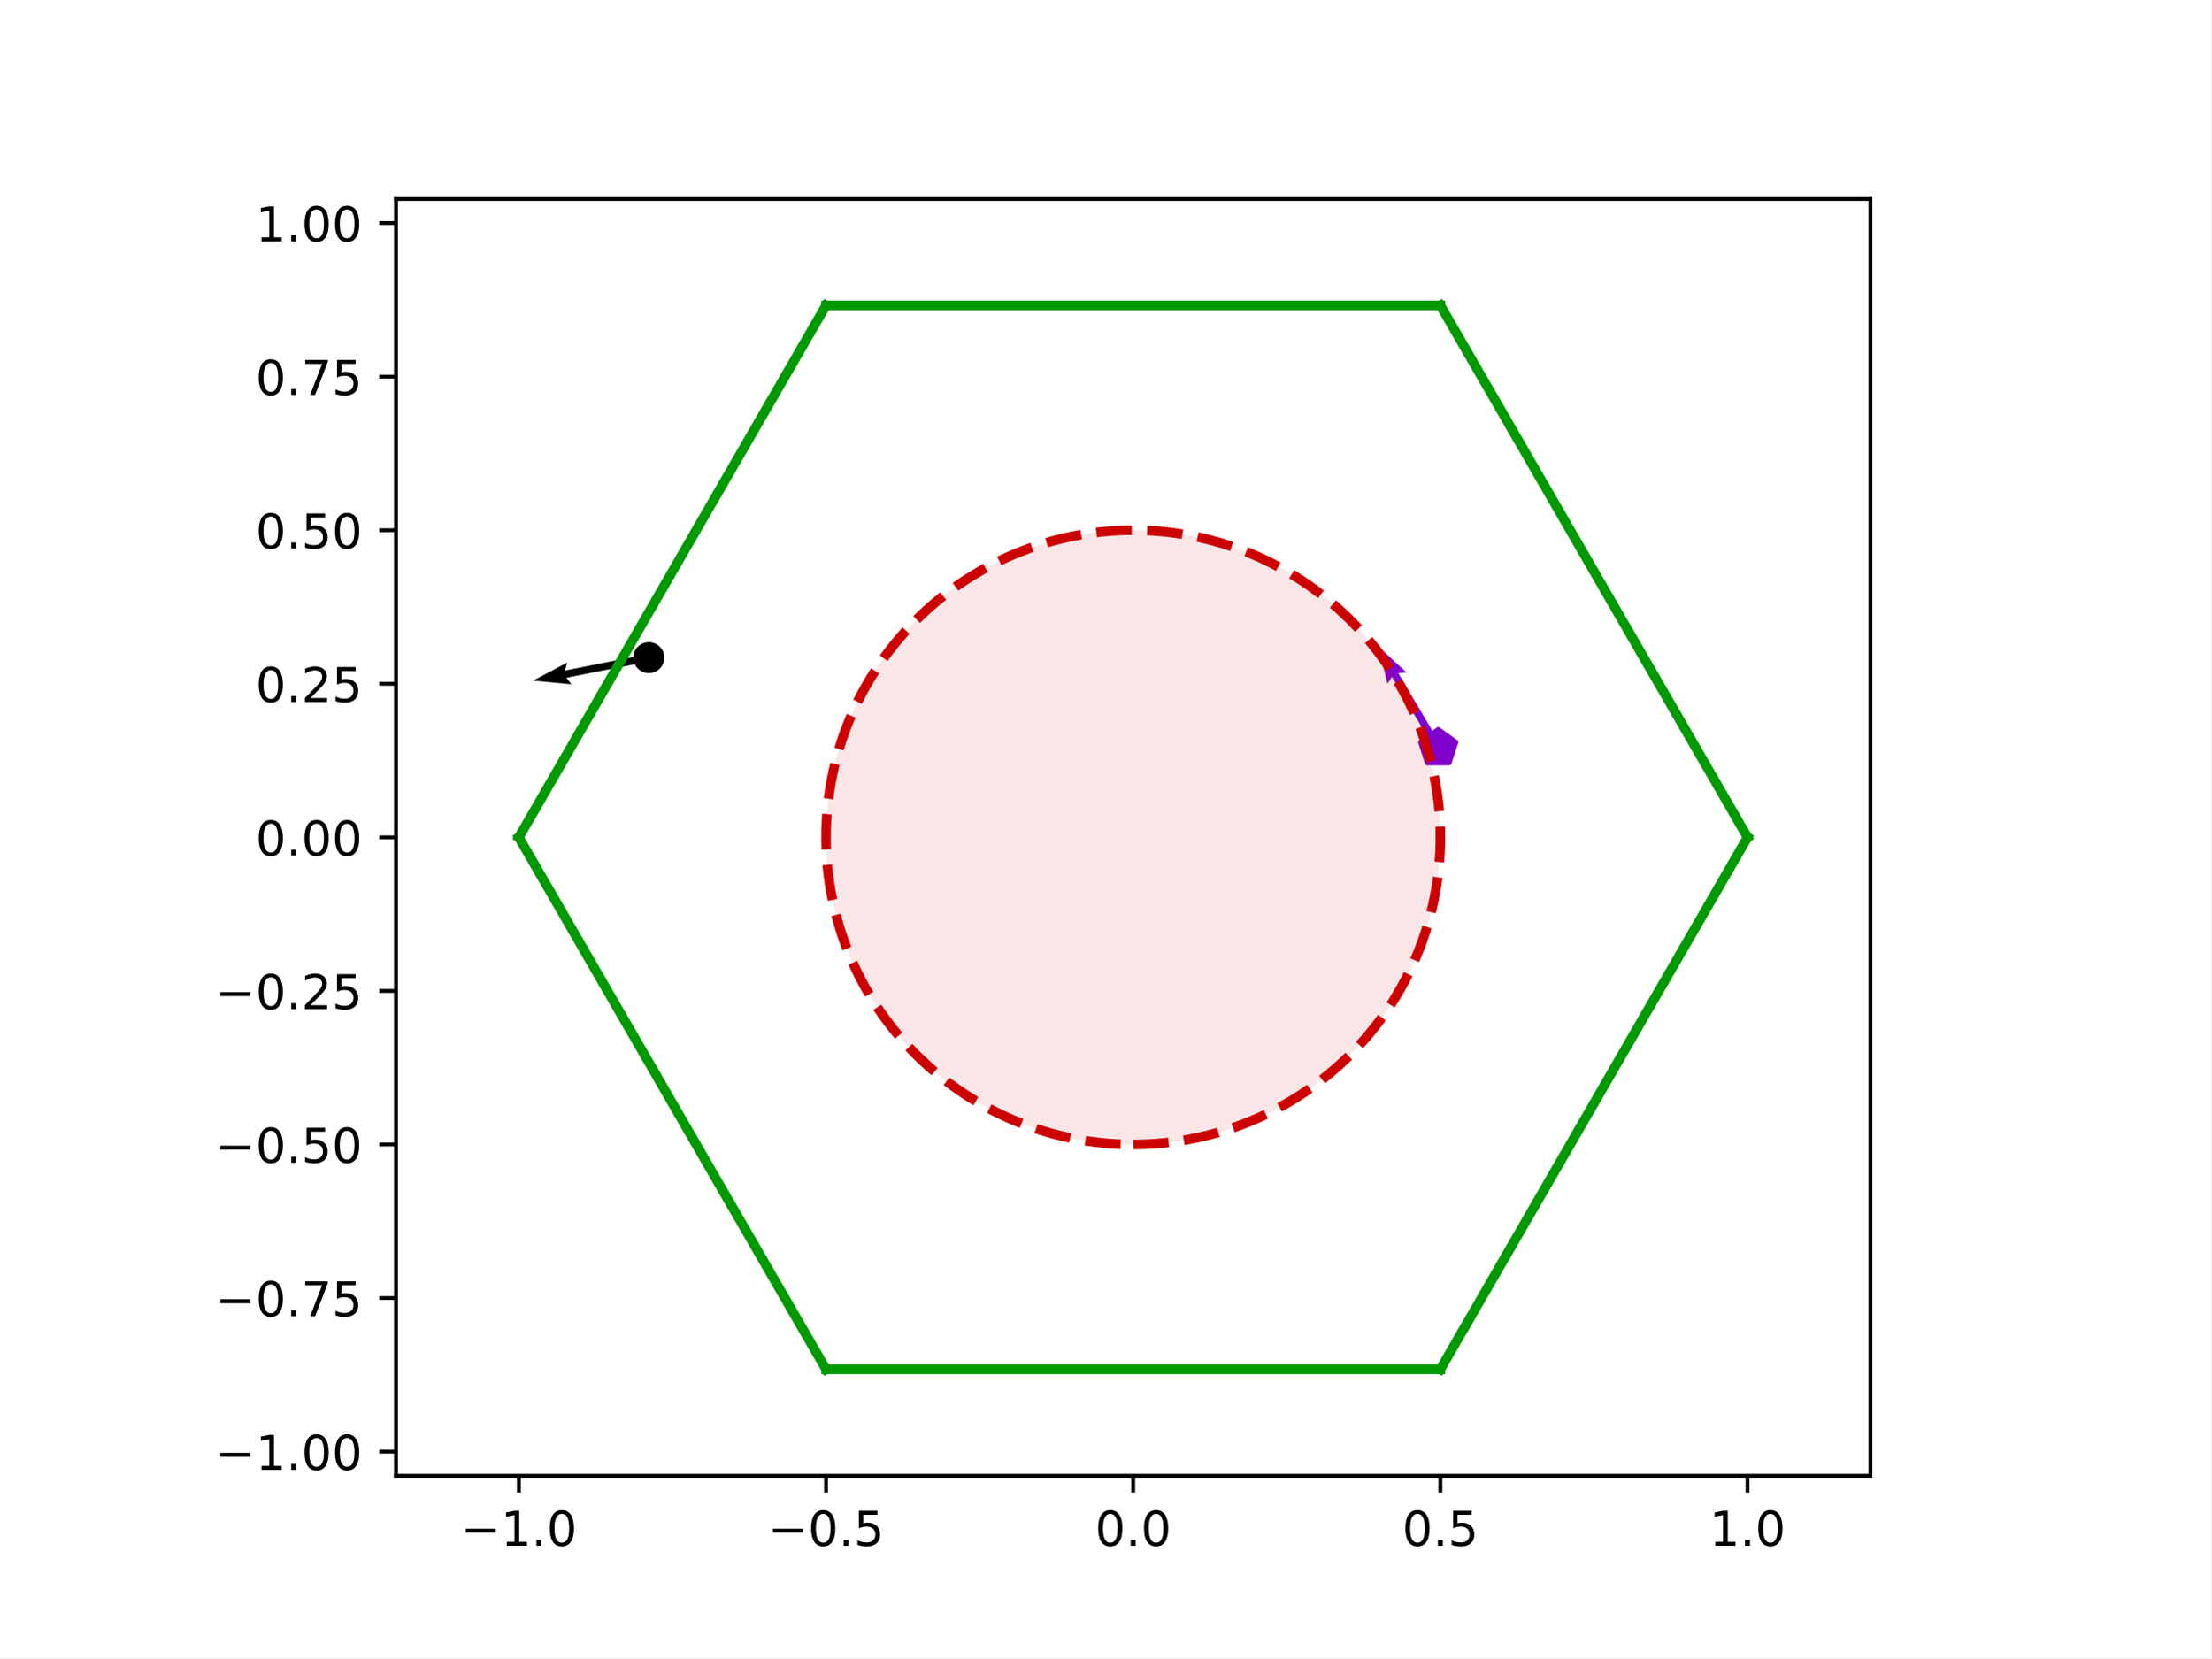
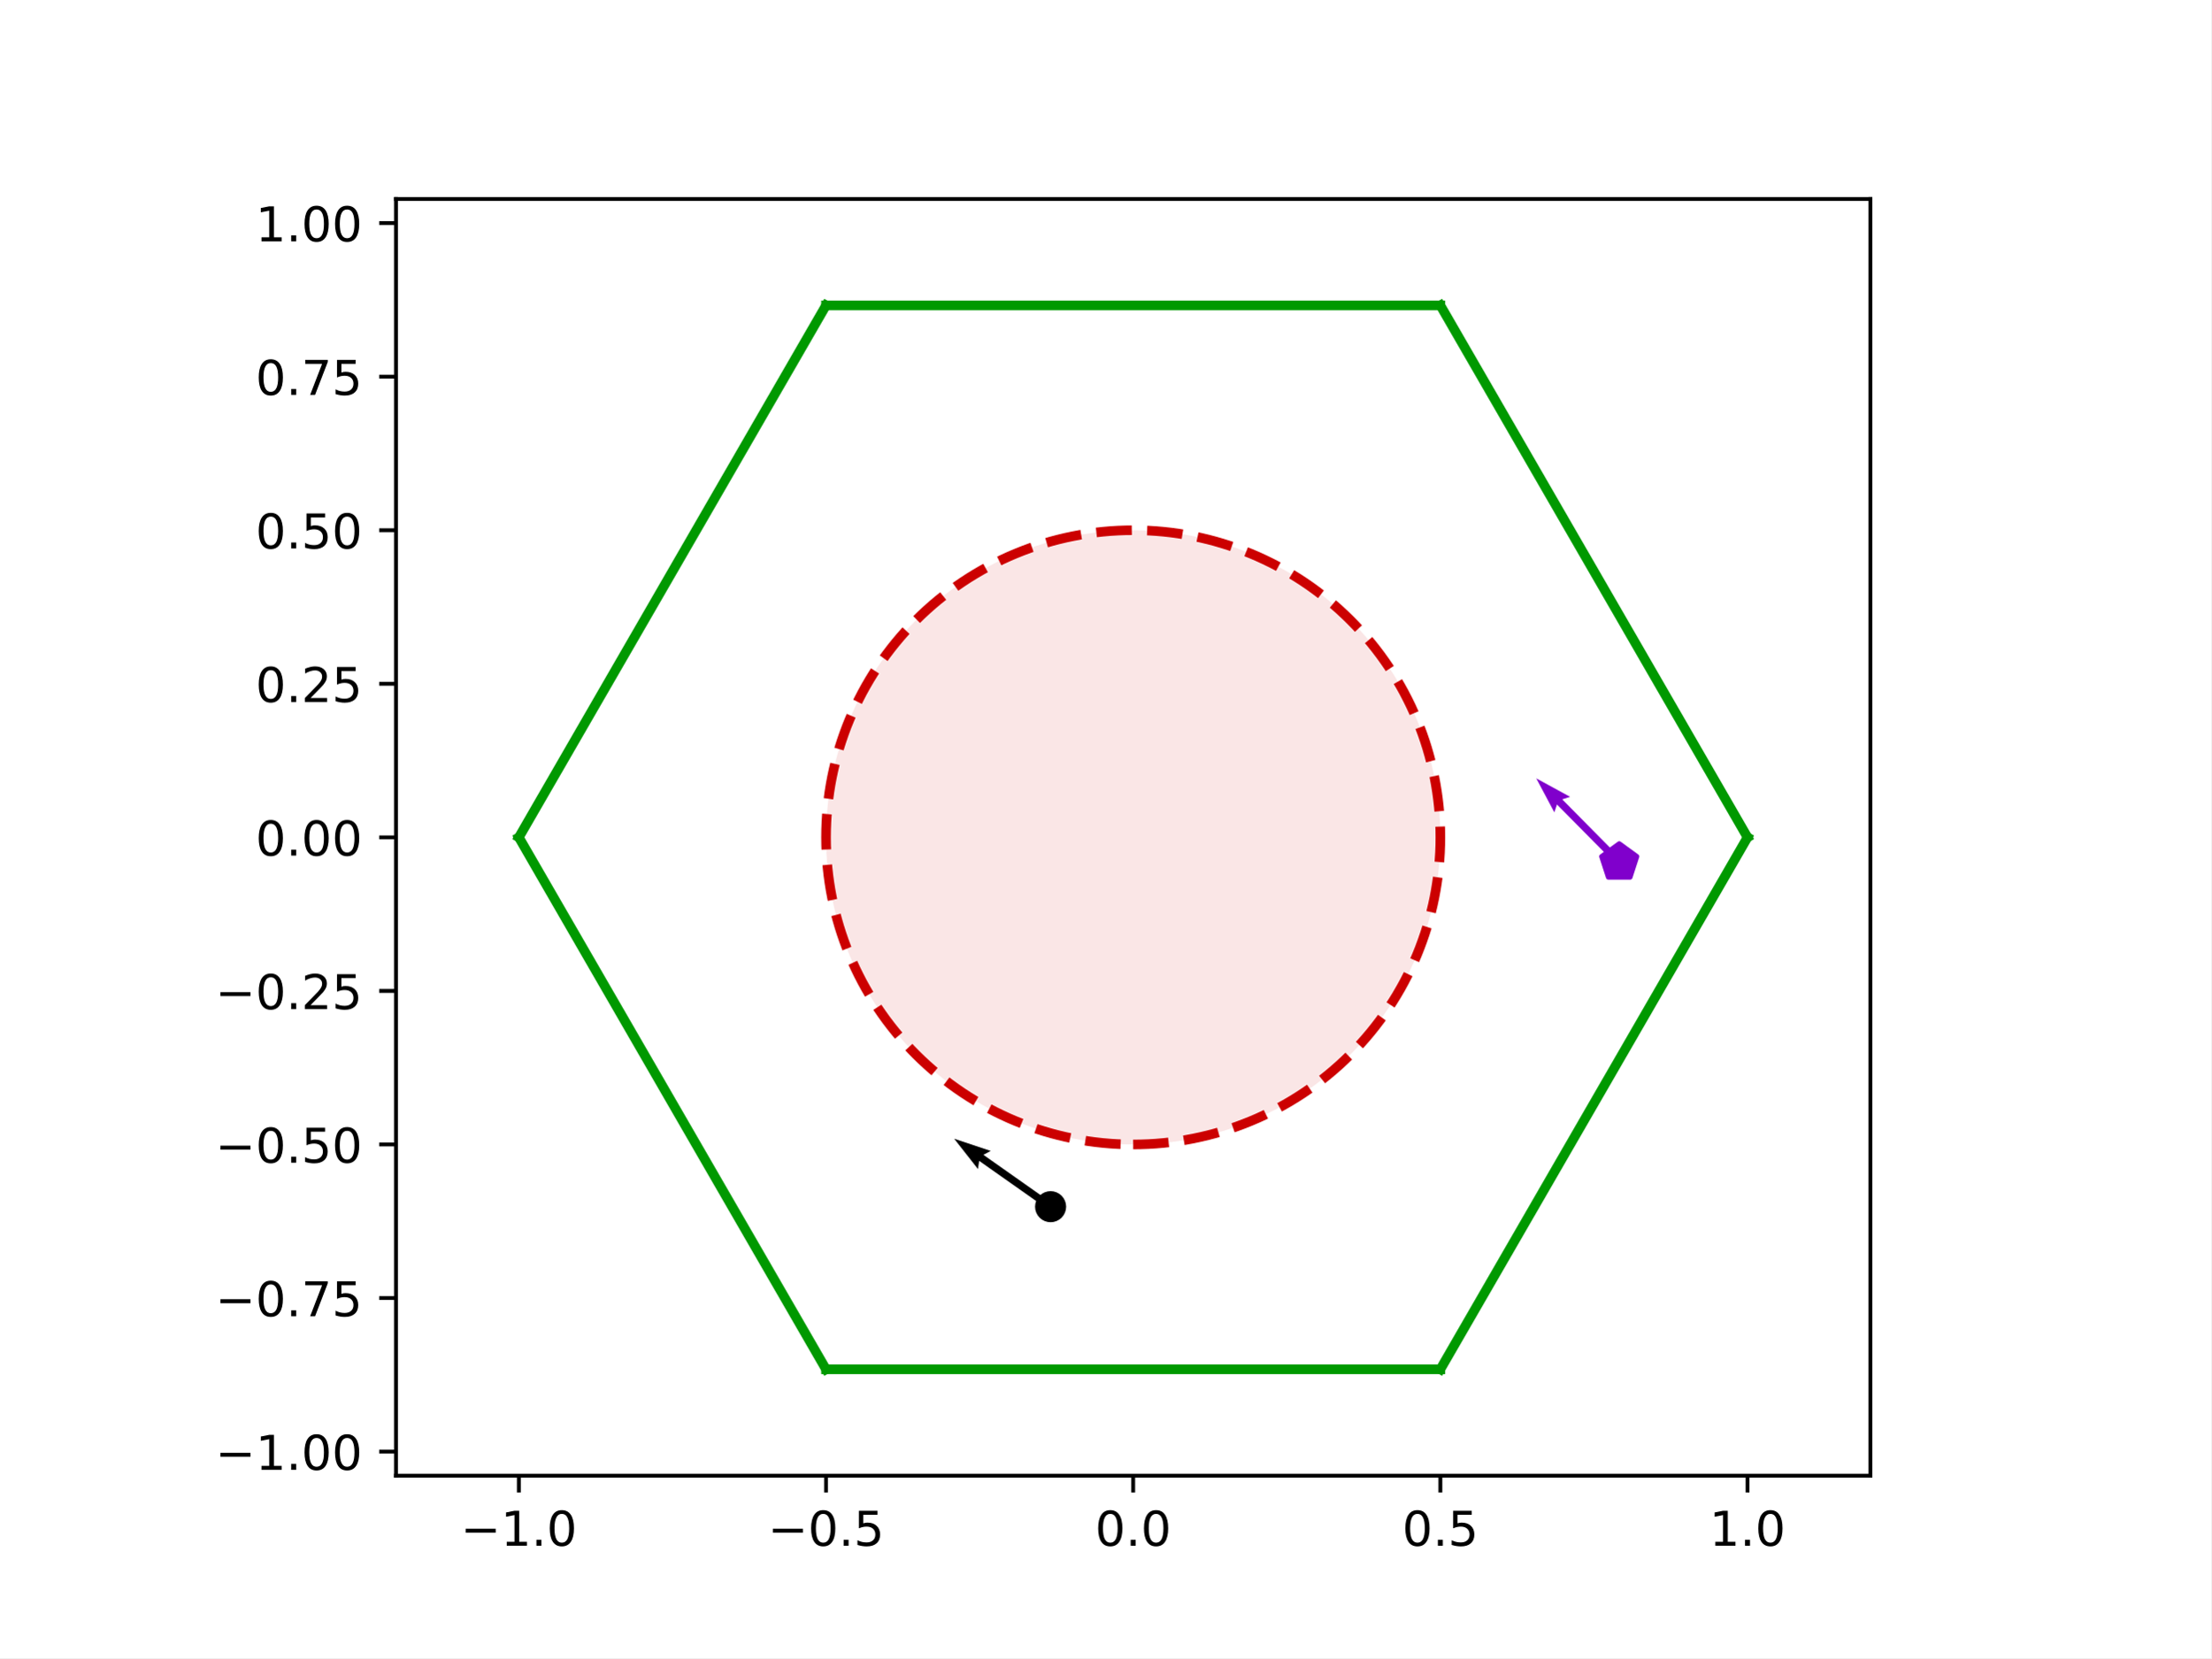
<svg xmlns="http://www.w3.org/2000/svg" xmlns:xlink="http://www.w3.org/1999/xlink" height="345.6pt" version="1.1" viewBox="0 0 460.8 345.6" width="460.8pt">
  <defs>
    <style type="text/css">
*{stroke-linecap:butt;stroke-linejoin:round;}
  </style>
  </defs>
  <g id="figure_1">
    <g id="patch_1">
      <path d="M 0 345.6  L 460.8 345.6  L 460.8 0  L 0 0  z " style="fill:#ffffff;" />
    </g>
    <g id="axes_1">
      <g id="patch_2">
        <path d="M 82.52 307.584  L 389.8 307.584  L 389.8 41.472  L 82.52 41.472  z " style="fill:#ffffff;" />
      </g>
      <g id="PathCollection_1">
        <defs>
-           <path d="M 0 2.739  C 0.726 2.739 1.423 2.45 1.936 1.936  C 2.45 1.423 2.739 0.726 2.739 0  C 2.739 -0.726 2.45 -1.423 1.936 -1.936  C 1.423 -2.45 0.726 -2.739 0 -2.739  C -0.726 -2.739 -1.423 -2.45 -1.936 -1.936  C -2.45 -1.423 -2.739 -0.726 -2.739 0  C -2.739 0.726 -2.45 1.423 -1.936 1.936  C -1.423 2.45 -0.726 2.739 0 2.739  z " id="m88a37d6740" style="stroke:#000000;" />
+           <path d="M 0 2.739  C 0.726 2.739 1.423 2.45 1.936 1.936  C 2.45 1.423 2.739 0.726 2.739 0  C 2.739 -0.726 2.45 -1.423 1.936 -1.936  C 1.423 -2.45 0.726 -2.739 0 -2.739  C -0.726 -2.739 -1.423 -2.45 -1.936 -1.936  C -2.45 -1.423 -2.739 -0.726 -2.739 0  C -2.739 0.726 -2.45 1.423 -1.936 1.936  C -1.423 2.45 -0.726 2.739 0 2.739  z " id="mc309eb335c" style="stroke:#000000;" />
        </defs>
-         <g clip-path="url(#p3b69badbca)">
-           <use style="stroke:#000000;" x="135.209" xlink:href="#m88a37d6740" y="137.07" />
+         <g clip-path="url(#pc52d91f6f4)">
+           <use style="stroke:#000000;" x="218.947" xlink:href="#mc309eb335c" y="251.513" />
        </g>
      </g>
      <g id="Quiver_1">
-         <path clip-path="url(#p3b69badbca)" d="M 135.359 137.823  L 118.029 141.267  L 119.082 142.624  L 111.098 141.861  L 118.184 138.103  L 117.73 139.76  L 135.059 136.316  L 135.359 137.823  " />
+         <path clip-path="url(#pc52d91f6f4)" d="M 218.505 252.141  L 204.062 241.963  L 203.805 243.661  L 198.854 237.352  L 206.46 239.894  L 204.947 240.707  L 219.39 250.885  L 218.505 252.141  " />
      </g>
      <g id="PathCollection_2">
        <defs>
-           <path d="M 0 -3.873  L -3.683 -1.197  L -2.276 3.133  L 2.276 3.133  L 3.683 -1.197  z " id="m79261df4ac" style="stroke:#8000cc;" />
+           <path d="M 0 -3.873  L -3.683 -1.197  L -2.276 3.133  L 2.276 3.133  L 3.683 -1.197  z " id="m2aa5766cdd" style="stroke:#8000cc;" />
        </defs>
-         <g clip-path="url(#p3b69badbca)">
-           <use style="fill:#8000cc;stroke:#8000cc;" x="299.737" xlink:href="#m79261df4ac" y="155.894" />
+         <g clip-path="url(#pc52d91f6f4)">
+           <use style="fill:#8000cc;stroke:#8000cc;" x="337.456" xlink:href="#m2aa5766cdd" y="179.711" />
        </g>
      </g>
      <g id="Quiver_2">
-         <path clip-path="url(#p3b69badbca)" d="M 299.075 156.285  L 290.091 141.071  L 289.159 142.514  L 287.237 134.727  L 293.128 140.17  L 291.414 140.29  L 300.398 155.504  L 299.075 156.285  " style="fill:#8000cc;" />
+         <path clip-path="url(#pc52d91f6f4)" d="M 336.91 180.252  L 324.482 167.692  L 323.931 169.319  L 320.166 162.237  L 327.207 166.077  L 325.575 166.612  L 338.002 179.171  L 336.91 180.252  " style="fill:#8000cc;" />
      </g>
      <g id="patch_3">
-         <path clip-path="url(#p3b69badbca)" d="M 236.16 238.545  C 253.137 238.545 269.422 231.799 281.427 219.795  C 293.431 207.79 300.177 191.505 300.177 174.528  C 300.177 157.551 293.431 141.266 281.427 129.261  C 269.422 117.257 253.137 110.511 236.16 110.511  C 219.183 110.511 202.898 117.257 190.893 129.261  C 178.889 141.266 172.143 157.551 172.143 174.528  C 172.143 191.505 178.889 207.79 190.893 219.795  C 202.898 231.799 219.183 238.545 236.16 238.545  z " style="fill:#cc0000;fill-opacity:0.1;stroke:#cc0000;stroke-dasharray:7.4,3.2;stroke-dashoffset:0;stroke-linejoin:miter;stroke-width:2;" />
+         <path clip-path="url(#pc52d91f6f4)" d="M 236.16 238.545  C 253.137 238.545 269.422 231.799 281.427 219.795  C 293.431 207.79 300.177 191.505 300.177 174.528  C 300.177 157.551 293.431 141.266 281.427 129.261  C 269.422 117.257 253.137 110.511 236.16 110.511  C 219.183 110.511 202.898 117.257 190.893 129.261  C 178.889 141.266 172.143 157.551 172.143 174.528  C 172.143 191.505 178.889 207.79 190.893 219.795  C 202.898 231.799 219.183 238.545 236.16 238.545  z " style="fill:#cc0000;fill-opacity:0.1;stroke:#cc0000;stroke-dasharray:7.4,3.2;stroke-dashoffset:0;stroke-linejoin:miter;stroke-width:2;" />
      </g>
      <g id="matplotlib.axis_1">
        <g id="xtick_1">
          <g id="line2d_1">
            <defs>
-               <path d="M 0 0  L 0 3.5  " id="mc840562b65" style="stroke:#000000;stroke-width:0.8;" />
-             </defs>
-             <g>
-               <use style="stroke:#000000;stroke-width:0.8;" x="108.127" xlink:href="#mc840562b65" y="307.584" />
+               <path d="M 0 0  L 0 3.5  " id="maf9935dbdd" style="stroke:#000000;stroke-width:0.8;" />
+             </defs>
+             <g>
+               <use style="stroke:#000000;stroke-width:0.8;" x="108.127" xlink:href="#maf9935dbdd" y="307.584" />
            </g>
          </g>
          <g id="text_1">
            <defs>
              <path d="M 10.594 35.5  L 73.188 35.5  L 73.188 27.203  L 10.594 27.203  z " id="DejaVuSans-2212" />
              <path d="M 12.406 8.297  L 28.516 8.297  L 28.516 63.922  L 10.984 60.406  L 10.984 69.391  L 28.422 72.906  L 38.281 72.906  L 38.281 8.297  L 54.391 8.297  L 54.391 0  L 12.406 0  z " id="DejaVuSans-31" />
              <path d="M 10.688 12.406  L 21 12.406  L 21 0  L 10.688 0  z " id="DejaVuSans-2e" />
              <path d="M 31.781 66.406  Q 24.172 66.406 20.328 58.906  Q 16.5 51.422 16.5 36.375  Q 16.5 21.391 20.328 13.891  Q 24.172 6.391 31.781 6.391  Q 39.453 6.391 43.281 13.891  Q 47.125 21.391 47.125 36.375  Q 47.125 51.422 43.281 58.906  Q 39.453 66.406 31.781 66.406  z M 31.781 74.219  Q 44.047 74.219 50.516 64.516  Q 56.984 54.828 56.984 36.375  Q 56.984 17.969 50.516 8.266  Q 44.047 -1.422 31.781 -1.422  Q 19.531 -1.422 13.062 8.266  Q 6.594 17.969 6.594 36.375  Q 6.594 54.828 13.062 64.516  Q 19.531 74.219 31.781 74.219  z " id="DejaVuSans-30" />
            </defs>
            <g transform="translate(95.9854 322.1824)scale(0.1 -0.1)">
              <use xlink:href="#DejaVuSans-2212" />
              <use x="83.789" xlink:href="#DejaVuSans-31" />
              <use x="147.412" xlink:href="#DejaVuSans-2e" />
              <use x="179.199" xlink:href="#DejaVuSans-30" />
            </g>
          </g>
        </g>
        <g id="xtick_2">
          <g id="line2d_2">
            <g>
-               <use style="stroke:#000000;stroke-width:0.8;" x="172.143" xlink:href="#mc840562b65" y="307.584" />
+               <use style="stroke:#000000;stroke-width:0.8;" x="172.143" xlink:href="#maf9935dbdd" y="307.584" />
            </g>
          </g>
          <g id="text_2">
            <defs>
              <path d="M 10.797 72.906  L 49.516 72.906  L 49.516 64.594  L 19.828 64.594  L 19.828 46.734  Q 21.969 47.469 24.109 47.828  Q 26.266 48.188 28.422 48.188  Q 40.625 48.188 47.75 41.5  Q 54.891 34.812 54.891 23.391  Q 54.891 11.625 47.562 5.094  Q 40.234 -1.422 26.906 -1.422  Q 22.312 -1.422 17.547 -0.641  Q 12.797 0.141 7.719 1.703  L 7.719 11.625  Q 12.109 9.234 16.797 8.062  Q 21.484 6.891 26.703 6.891  Q 35.156 6.891 40.078 11.328  Q 45.016 15.766 45.016 23.391  Q 45.016 31 40.078 35.438  Q 35.156 39.891 26.703 39.891  Q 22.75 39.891 18.812 39.016  Q 14.891 38.141 10.797 36.281  z " id="DejaVuSans-35" />
            </defs>
            <g transform="translate(160.002 322.1824)scale(0.1 -0.1)">
              <use xlink:href="#DejaVuSans-2212" />
              <use x="83.789" xlink:href="#DejaVuSans-30" />
              <use x="147.412" xlink:href="#DejaVuSans-2e" />
              <use x="179.199" xlink:href="#DejaVuSans-35" />
            </g>
          </g>
        </g>
        <g id="xtick_3">
          <g id="line2d_3">
            <g>
-               <use style="stroke:#000000;stroke-width:0.8;" x="236.16" xlink:href="#mc840562b65" y="307.584" />
+               <use style="stroke:#000000;stroke-width:0.8;" x="236.16" xlink:href="#maf9935dbdd" y="307.584" />
            </g>
          </g>
          <g id="text_3">
            <g transform="translate(228.2084 322.1824)scale(0.1 -0.1)">
              <use xlink:href="#DejaVuSans-30" />
              <use x="63.623" xlink:href="#DejaVuSans-2e" />
              <use x="95.41" xlink:href="#DejaVuSans-30" />
            </g>
          </g>
        </g>
        <g id="xtick_4">
          <g id="line2d_4">
            <g>
-               <use style="stroke:#000000;stroke-width:0.8;" x="300.177" xlink:href="#mc840562b65" y="307.584" />
+               <use style="stroke:#000000;stroke-width:0.8;" x="300.177" xlink:href="#maf9935dbdd" y="307.584" />
            </g>
          </g>
          <g id="text_4">
            <g transform="translate(292.225 322.1824)scale(0.1 -0.1)">
              <use xlink:href="#DejaVuSans-30" />
              <use x="63.623" xlink:href="#DejaVuSans-2e" />
              <use x="95.41" xlink:href="#DejaVuSans-35" />
            </g>
          </g>
        </g>
        <g id="xtick_5">
          <g id="line2d_5">
            <g>
-               <use style="stroke:#000000;stroke-width:0.8;" x="364.193" xlink:href="#mc840562b65" y="307.584" />
+               <use style="stroke:#000000;stroke-width:0.8;" x="364.193" xlink:href="#maf9935dbdd" y="307.584" />
            </g>
          </g>
          <g id="text_5">
            <g transform="translate(356.2416 322.1824)scale(0.1 -0.1)">
              <use xlink:href="#DejaVuSans-31" />
              <use x="63.623" xlink:href="#DejaVuSans-2e" />
              <use x="95.41" xlink:href="#DejaVuSans-30" />
            </g>
          </g>
        </g>
      </g>
      <g id="matplotlib.axis_2">
        <g id="ytick_1">
          <g id="line2d_6">
            <defs>
-               <path d="M 0 0  L -3.5 0  " id="m36542452bb" style="stroke:#000000;stroke-width:0.8;" />
-             </defs>
-             <g>
-               <use style="stroke:#000000;stroke-width:0.8;" x="82.52" xlink:href="#m36542452bb" y="302.561" />
+               <path d="M 0 0  L -3.5 0  " id="m7b721d7296" style="stroke:#000000;stroke-width:0.8;" />
+             </defs>
+             <g>
+               <use style="stroke:#000000;stroke-width:0.8;" x="82.52" xlink:href="#m7b721d7296" y="302.561" />
            </g>
          </g>
          <g id="text_6">
            <g transform="translate(44.87485 306.3604)scale(0.1 -0.1)">
              <use xlink:href="#DejaVuSans-2212" />
              <use x="83.789" xlink:href="#DejaVuSans-31" />
              <use x="147.412" xlink:href="#DejaVuSans-2e" />
              <use x="179.199" xlink:href="#DejaVuSans-30" />
              <use x="242.822" xlink:href="#DejaVuSans-30" />
            </g>
          </g>
        </g>
        <g id="ytick_2">
          <g id="line2d_7">
            <g>
-               <use style="stroke:#000000;stroke-width:0.8;" x="82.52" xlink:href="#m36542452bb" y="270.553" />
+               <use style="stroke:#000000;stroke-width:0.8;" x="82.52" xlink:href="#m7b721d7296" y="270.553" />
            </g>
          </g>
          <g id="text_7">
            <defs>
              <path d="M 8.203 72.906  L 55.078 72.906  L 55.078 68.703  L 28.609 0  L 18.312 0  L 43.219 64.594  L 8.203 64.594  z " id="DejaVuSans-37" />
            </defs>
            <g transform="translate(44.87485 274.3521)scale(0.1 -0.1)">
              <use xlink:href="#DejaVuSans-2212" />
              <use x="83.789" xlink:href="#DejaVuSans-30" />
              <use x="147.412" xlink:href="#DejaVuSans-2e" />
              <use x="179.199" xlink:href="#DejaVuSans-37" />
              <use x="242.822" xlink:href="#DejaVuSans-35" />
            </g>
          </g>
        </g>
        <g id="ytick_3">
          <g id="line2d_8">
            <g>
-               <use style="stroke:#000000;stroke-width:0.8;" x="82.52" xlink:href="#m36542452bb" y="238.545" />
+               <use style="stroke:#000000;stroke-width:0.8;" x="82.52" xlink:href="#m7b721d7296" y="238.545" />
            </g>
          </g>
          <g id="text_8">
            <g transform="translate(44.87485 242.3438)scale(0.1 -0.1)">
              <use xlink:href="#DejaVuSans-2212" />
              <use x="83.789" xlink:href="#DejaVuSans-30" />
              <use x="147.412" xlink:href="#DejaVuSans-2e" />
              <use x="179.199" xlink:href="#DejaVuSans-35" />
              <use x="242.822" xlink:href="#DejaVuSans-30" />
            </g>
          </g>
        </g>
        <g id="ytick_4">
          <g id="line2d_9">
            <g>
-               <use style="stroke:#000000;stroke-width:0.8;" x="82.52" xlink:href="#m36542452bb" y="206.536" />
+               <use style="stroke:#000000;stroke-width:0.8;" x="82.52" xlink:href="#m7b721d7296" y="206.536" />
            </g>
          </g>
          <g id="text_9">
            <defs>
              <path d="M 19.188 8.297  L 53.609 8.297  L 53.609 0  L 7.328 0  L 7.328 8.297  Q 12.938 14.109 22.625 23.891  Q 32.328 33.688 34.812 36.531  Q 39.547 41.844 41.422 45.531  Q 43.312 49.219 43.312 52.781  Q 43.312 58.594 39.234 62.25  Q 35.156 65.922 28.609 65.922  Q 23.969 65.922 18.812 64.312  Q 13.672 62.703 7.812 59.422  L 7.812 69.391  Q 13.766 71.781 18.938 73  Q 24.125 74.219 28.422 74.219  Q 39.75 74.219 46.484 68.547  Q 53.219 62.891 53.219 53.422  Q 53.219 48.922 51.531 44.891  Q 49.859 40.875 45.406 35.406  Q 44.188 33.984 37.641 27.219  Q 31.109 20.453 19.188 8.297  z " id="DejaVuSans-32" />
            </defs>
            <g transform="translate(44.87485 210.3355)scale(0.1 -0.1)">
              <use xlink:href="#DejaVuSans-2212" />
              <use x="83.789" xlink:href="#DejaVuSans-30" />
              <use x="147.412" xlink:href="#DejaVuSans-2e" />
              <use x="179.199" xlink:href="#DejaVuSans-32" />
              <use x="242.822" xlink:href="#DejaVuSans-35" />
            </g>
          </g>
        </g>
        <g id="ytick_5">
          <g id="line2d_10">
            <g>
-               <use style="stroke:#000000;stroke-width:0.8;" x="82.52" xlink:href="#m36542452bb" y="174.528" />
+               <use style="stroke:#000000;stroke-width:0.8;" x="82.52" xlink:href="#m7b721d7296" y="174.528" />
            </g>
          </g>
          <g id="text_10">
            <g transform="translate(53.25454 178.3272)scale(0.1 -0.1)">
              <use xlink:href="#DejaVuSans-30" />
              <use x="63.623" xlink:href="#DejaVuSans-2e" />
              <use x="95.41" xlink:href="#DejaVuSans-30" />
              <use x="159.033" xlink:href="#DejaVuSans-30" />
            </g>
          </g>
        </g>
        <g id="ytick_6">
          <g id="line2d_11">
            <g>
-               <use style="stroke:#000000;stroke-width:0.8;" x="82.52" xlink:href="#m36542452bb" y="142.52" />
+               <use style="stroke:#000000;stroke-width:0.8;" x="82.52" xlink:href="#m7b721d7296" y="142.52" />
            </g>
          </g>
          <g id="text_11">
            <g transform="translate(53.25454 146.3189)scale(0.1 -0.1)">
              <use xlink:href="#DejaVuSans-30" />
              <use x="63.623" xlink:href="#DejaVuSans-2e" />
              <use x="95.41" xlink:href="#DejaVuSans-32" />
              <use x="159.033" xlink:href="#DejaVuSans-35" />
            </g>
          </g>
        </g>
        <g id="ytick_7">
          <g id="line2d_12">
            <g>
-               <use style="stroke:#000000;stroke-width:0.8;" x="82.52" xlink:href="#m36542452bb" y="110.511" />
+               <use style="stroke:#000000;stroke-width:0.8;" x="82.52" xlink:href="#m7b721d7296" y="110.511" />
            </g>
          </g>
          <g id="text_12">
            <g transform="translate(53.25454 114.3106)scale(0.1 -0.1)">
              <use xlink:href="#DejaVuSans-30" />
              <use x="63.623" xlink:href="#DejaVuSans-2e" />
              <use x="95.41" xlink:href="#DejaVuSans-35" />
              <use x="159.033" xlink:href="#DejaVuSans-30" />
            </g>
          </g>
        </g>
        <g id="ytick_8">
          <g id="line2d_13">
            <g>
-               <use style="stroke:#000000;stroke-width:0.8;" x="82.52" xlink:href="#m36542452bb" y="78.503" />
+               <use style="stroke:#000000;stroke-width:0.8;" x="82.52" xlink:href="#m7b721d7296" y="78.503" />
            </g>
          </g>
          <g id="text_13">
            <g transform="translate(53.25454 82.30232)scale(0.1 -0.1)">
              <use xlink:href="#DejaVuSans-30" />
              <use x="63.623" xlink:href="#DejaVuSans-2e" />
              <use x="95.41" xlink:href="#DejaVuSans-37" />
              <use x="159.033" xlink:href="#DejaVuSans-35" />
            </g>
          </g>
        </g>
        <g id="ytick_9">
          <g id="line2d_14">
            <g>
-               <use style="stroke:#000000;stroke-width:0.8;" x="82.52" xlink:href="#m36542452bb" y="46.495" />
+               <use style="stroke:#000000;stroke-width:0.8;" x="82.52" xlink:href="#m7b721d7296" y="46.495" />
            </g>
          </g>
          <g id="text_14">
            <g transform="translate(53.25454 50.29402)scale(0.1 -0.1)">
              <use xlink:href="#DejaVuSans-31" />
              <use x="63.623" xlink:href="#DejaVuSans-2e" />
              <use x="95.41" xlink:href="#DejaVuSans-30" />
              <use x="159.033" xlink:href="#DejaVuSans-30" />
            </g>
          </g>
        </g>
      </g>
      <g id="line2d_15">
-         <path clip-path="url(#p3b69badbca)" d="M 300.177 63.648  L 172.143 63.648  " style="fill:none;stroke:#009900;stroke-linecap:square;stroke-width:2;" />
+         <path clip-path="url(#pc52d91f6f4)" d="M 300.177 63.648  L 172.143 63.648  " style="fill:none;stroke:#009900;stroke-linecap:square;stroke-width:2;" />
      </g>
      <g id="line2d_16">
-         <path clip-path="url(#p3b69badbca)" d="M 172.143 63.648  L 108.127 174.528  " style="fill:none;stroke:#009900;stroke-linecap:square;stroke-width:2;" />
+         <path clip-path="url(#pc52d91f6f4)" d="M 172.143 63.648  L 108.127 174.528  " style="fill:none;stroke:#009900;stroke-linecap:square;stroke-width:2;" />
      </g>
      <g id="line2d_17">
-         <path clip-path="url(#p3b69badbca)" d="M 108.127 174.528  L 172.143 285.408  " style="fill:none;stroke:#009900;stroke-linecap:square;stroke-width:2;" />
+         <path clip-path="url(#pc52d91f6f4)" d="M 108.127 174.528  L 172.143 285.408  " style="fill:none;stroke:#009900;stroke-linecap:square;stroke-width:2;" />
      </g>
      <g id="line2d_18">
-         <path clip-path="url(#p3b69badbca)" d="M 172.143 285.408  L 300.177 285.408  " style="fill:none;stroke:#009900;stroke-linecap:square;stroke-width:2;" />
+         <path clip-path="url(#pc52d91f6f4)" d="M 172.143 285.408  L 300.177 285.408  " style="fill:none;stroke:#009900;stroke-linecap:square;stroke-width:2;" />
      </g>
      <g id="line2d_19">
-         <path clip-path="url(#p3b69badbca)" d="M 300.177 285.408  L 364.193 174.528  " style="fill:none;stroke:#009900;stroke-linecap:square;stroke-width:2;" />
+         <path clip-path="url(#pc52d91f6f4)" d="M 300.177 285.408  L 364.193 174.528  " style="fill:none;stroke:#009900;stroke-linecap:square;stroke-width:2;" />
      </g>
      <g id="line2d_20">
-         <path clip-path="url(#p3b69badbca)" d="M 364.193 174.528  L 300.177 63.648  " style="fill:none;stroke:#009900;stroke-linecap:square;stroke-width:2;" />
+         <path clip-path="url(#pc52d91f6f4)" d="M 364.193 174.528  L 300.177 63.648  " style="fill:none;stroke:#009900;stroke-linecap:square;stroke-width:2;" />
      </g>
      <g id="patch_4">
        <path d="M 82.52 307.584  L 82.52 41.472  " style="fill:none;stroke:#000000;stroke-linecap:square;stroke-linejoin:miter;stroke-width:0.8;" />
      </g>
      <g id="patch_5">
        <path d="M 389.8 307.584  L 389.8 41.472  " style="fill:none;stroke:#000000;stroke-linecap:square;stroke-linejoin:miter;stroke-width:0.8;" />
      </g>
      <g id="patch_6">
        <path d="M 82.52 307.584  L 389.8 307.584  " style="fill:none;stroke:#000000;stroke-linecap:square;stroke-linejoin:miter;stroke-width:0.8;" />
      </g>
      <g id="patch_7">
        <path d="M 82.52 41.472  L 389.8 41.472  " style="fill:none;stroke:#000000;stroke-linecap:square;stroke-linejoin:miter;stroke-width:0.8;" />
      </g>
    </g>
  </g>
  <defs>
-     <clipPath id="p3b69badbca">
+     <clipPath id="pc52d91f6f4">
      <rect height="266.112" width="307.28" x="82.52" y="41.472" />
    </clipPath>
  </defs>
</svg>
